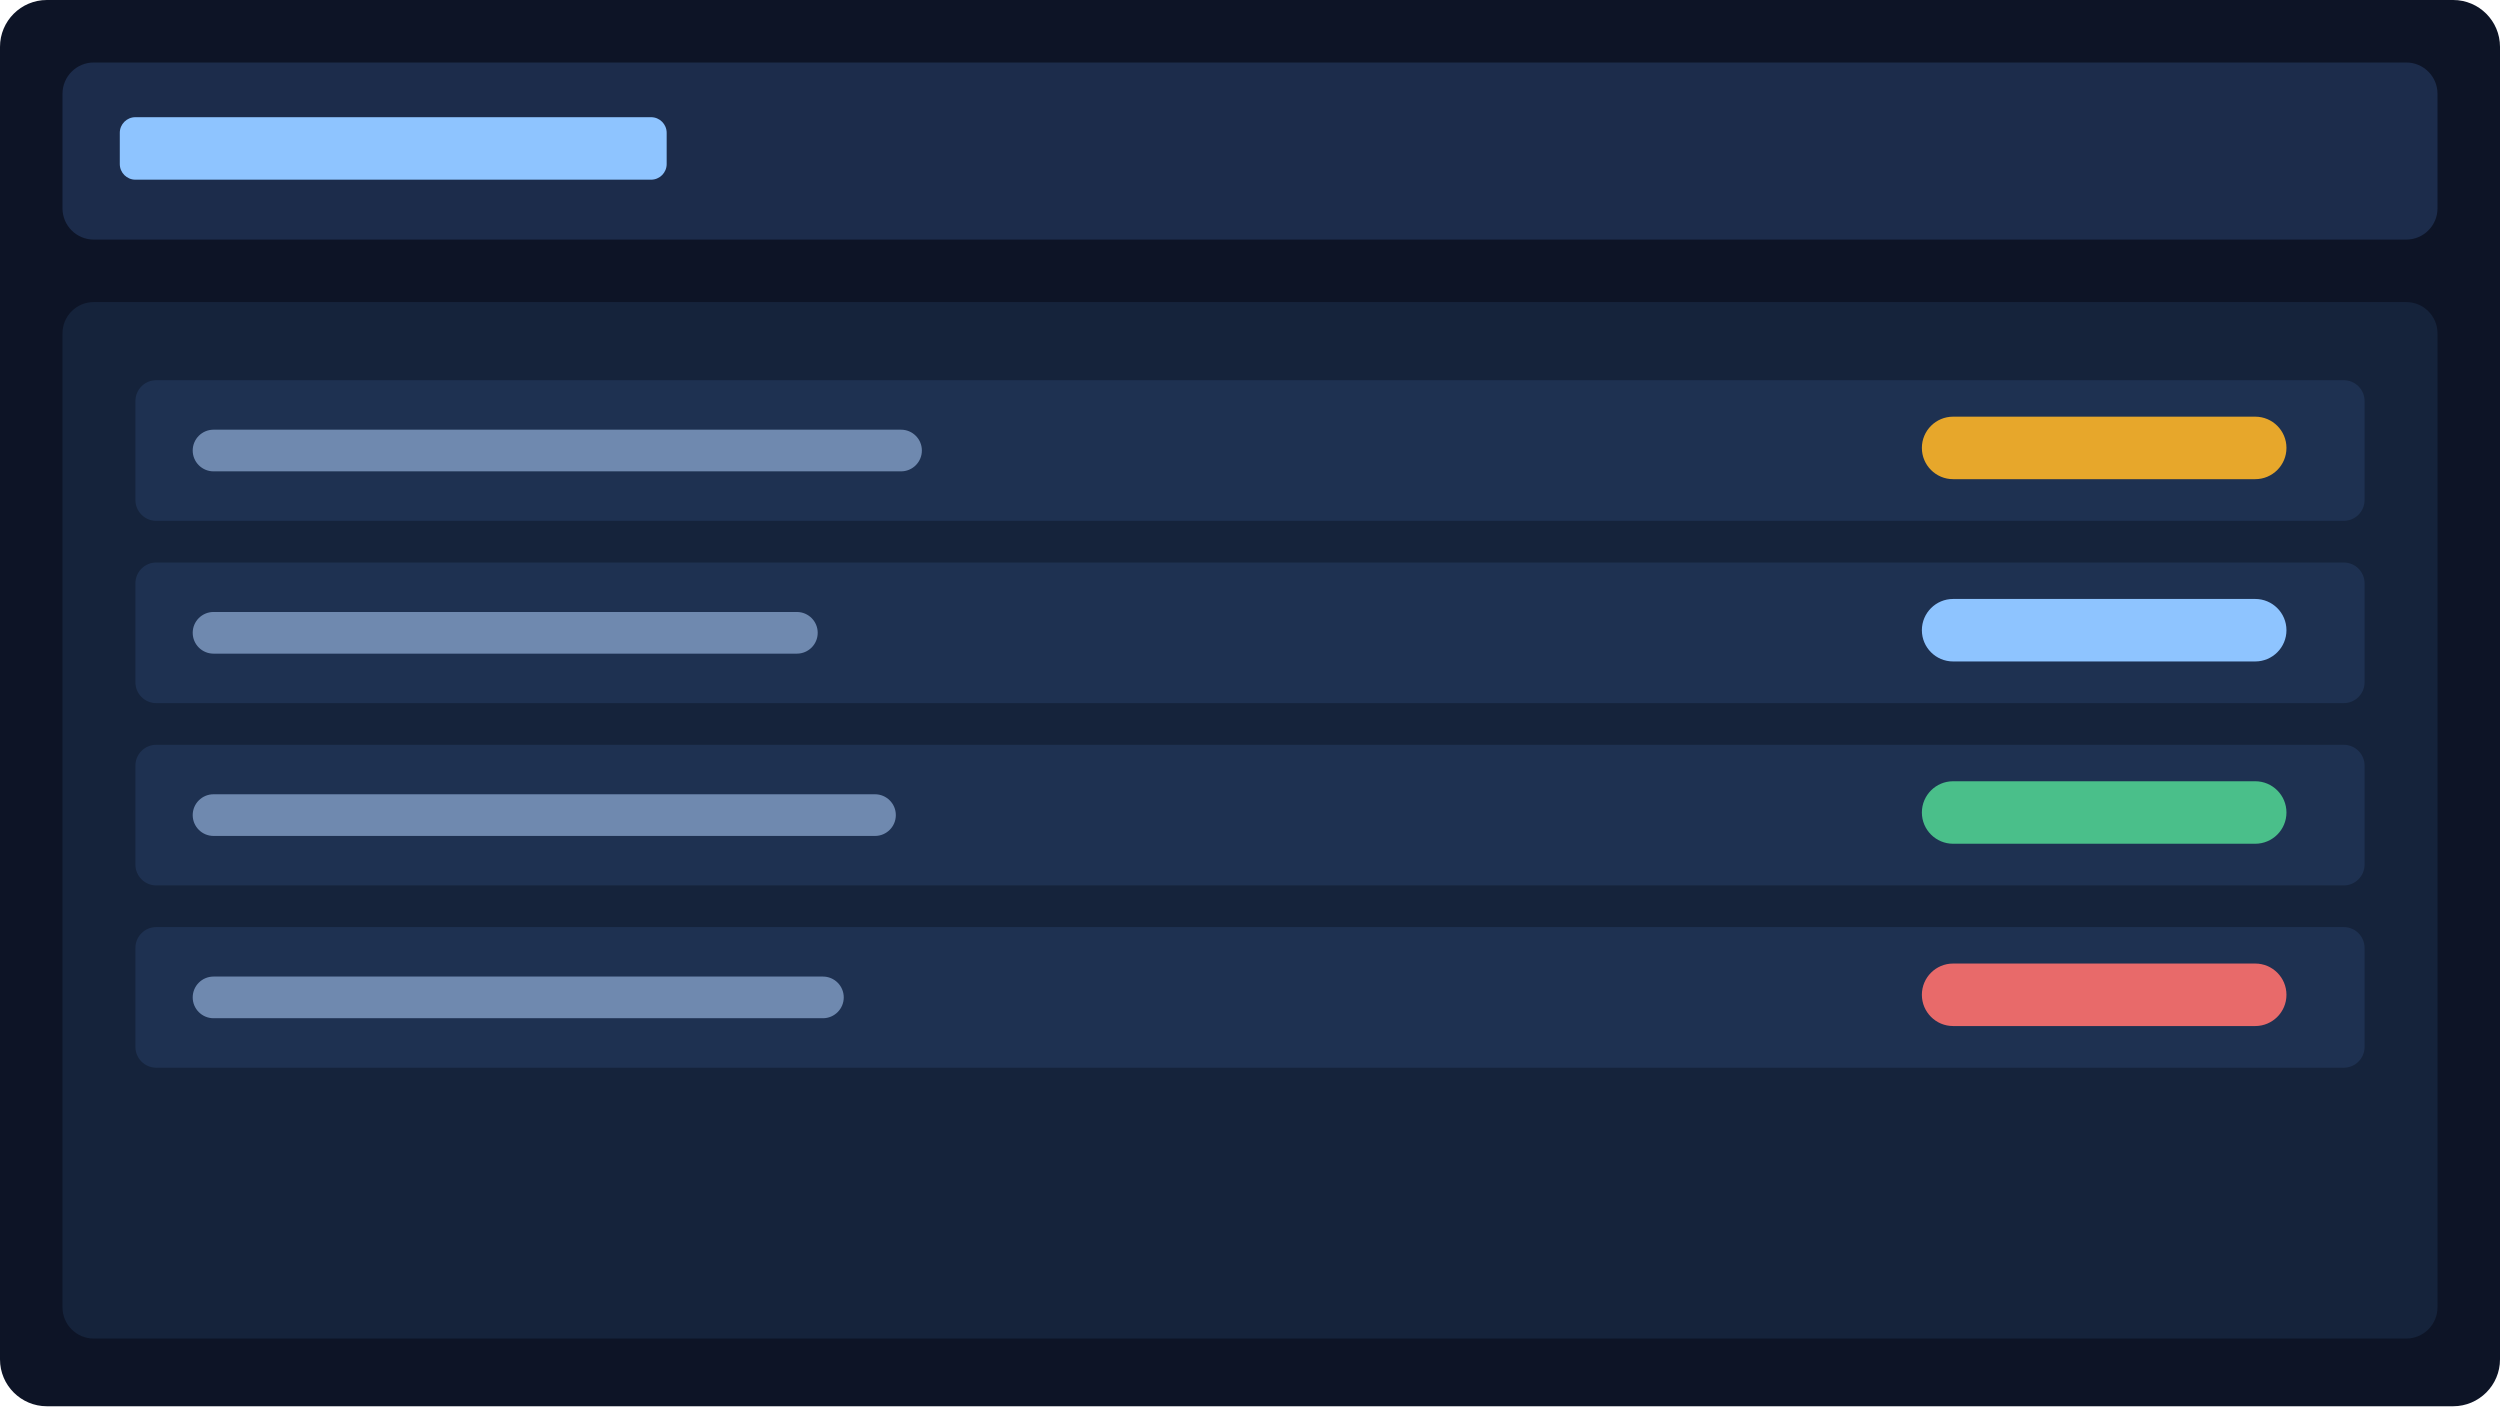
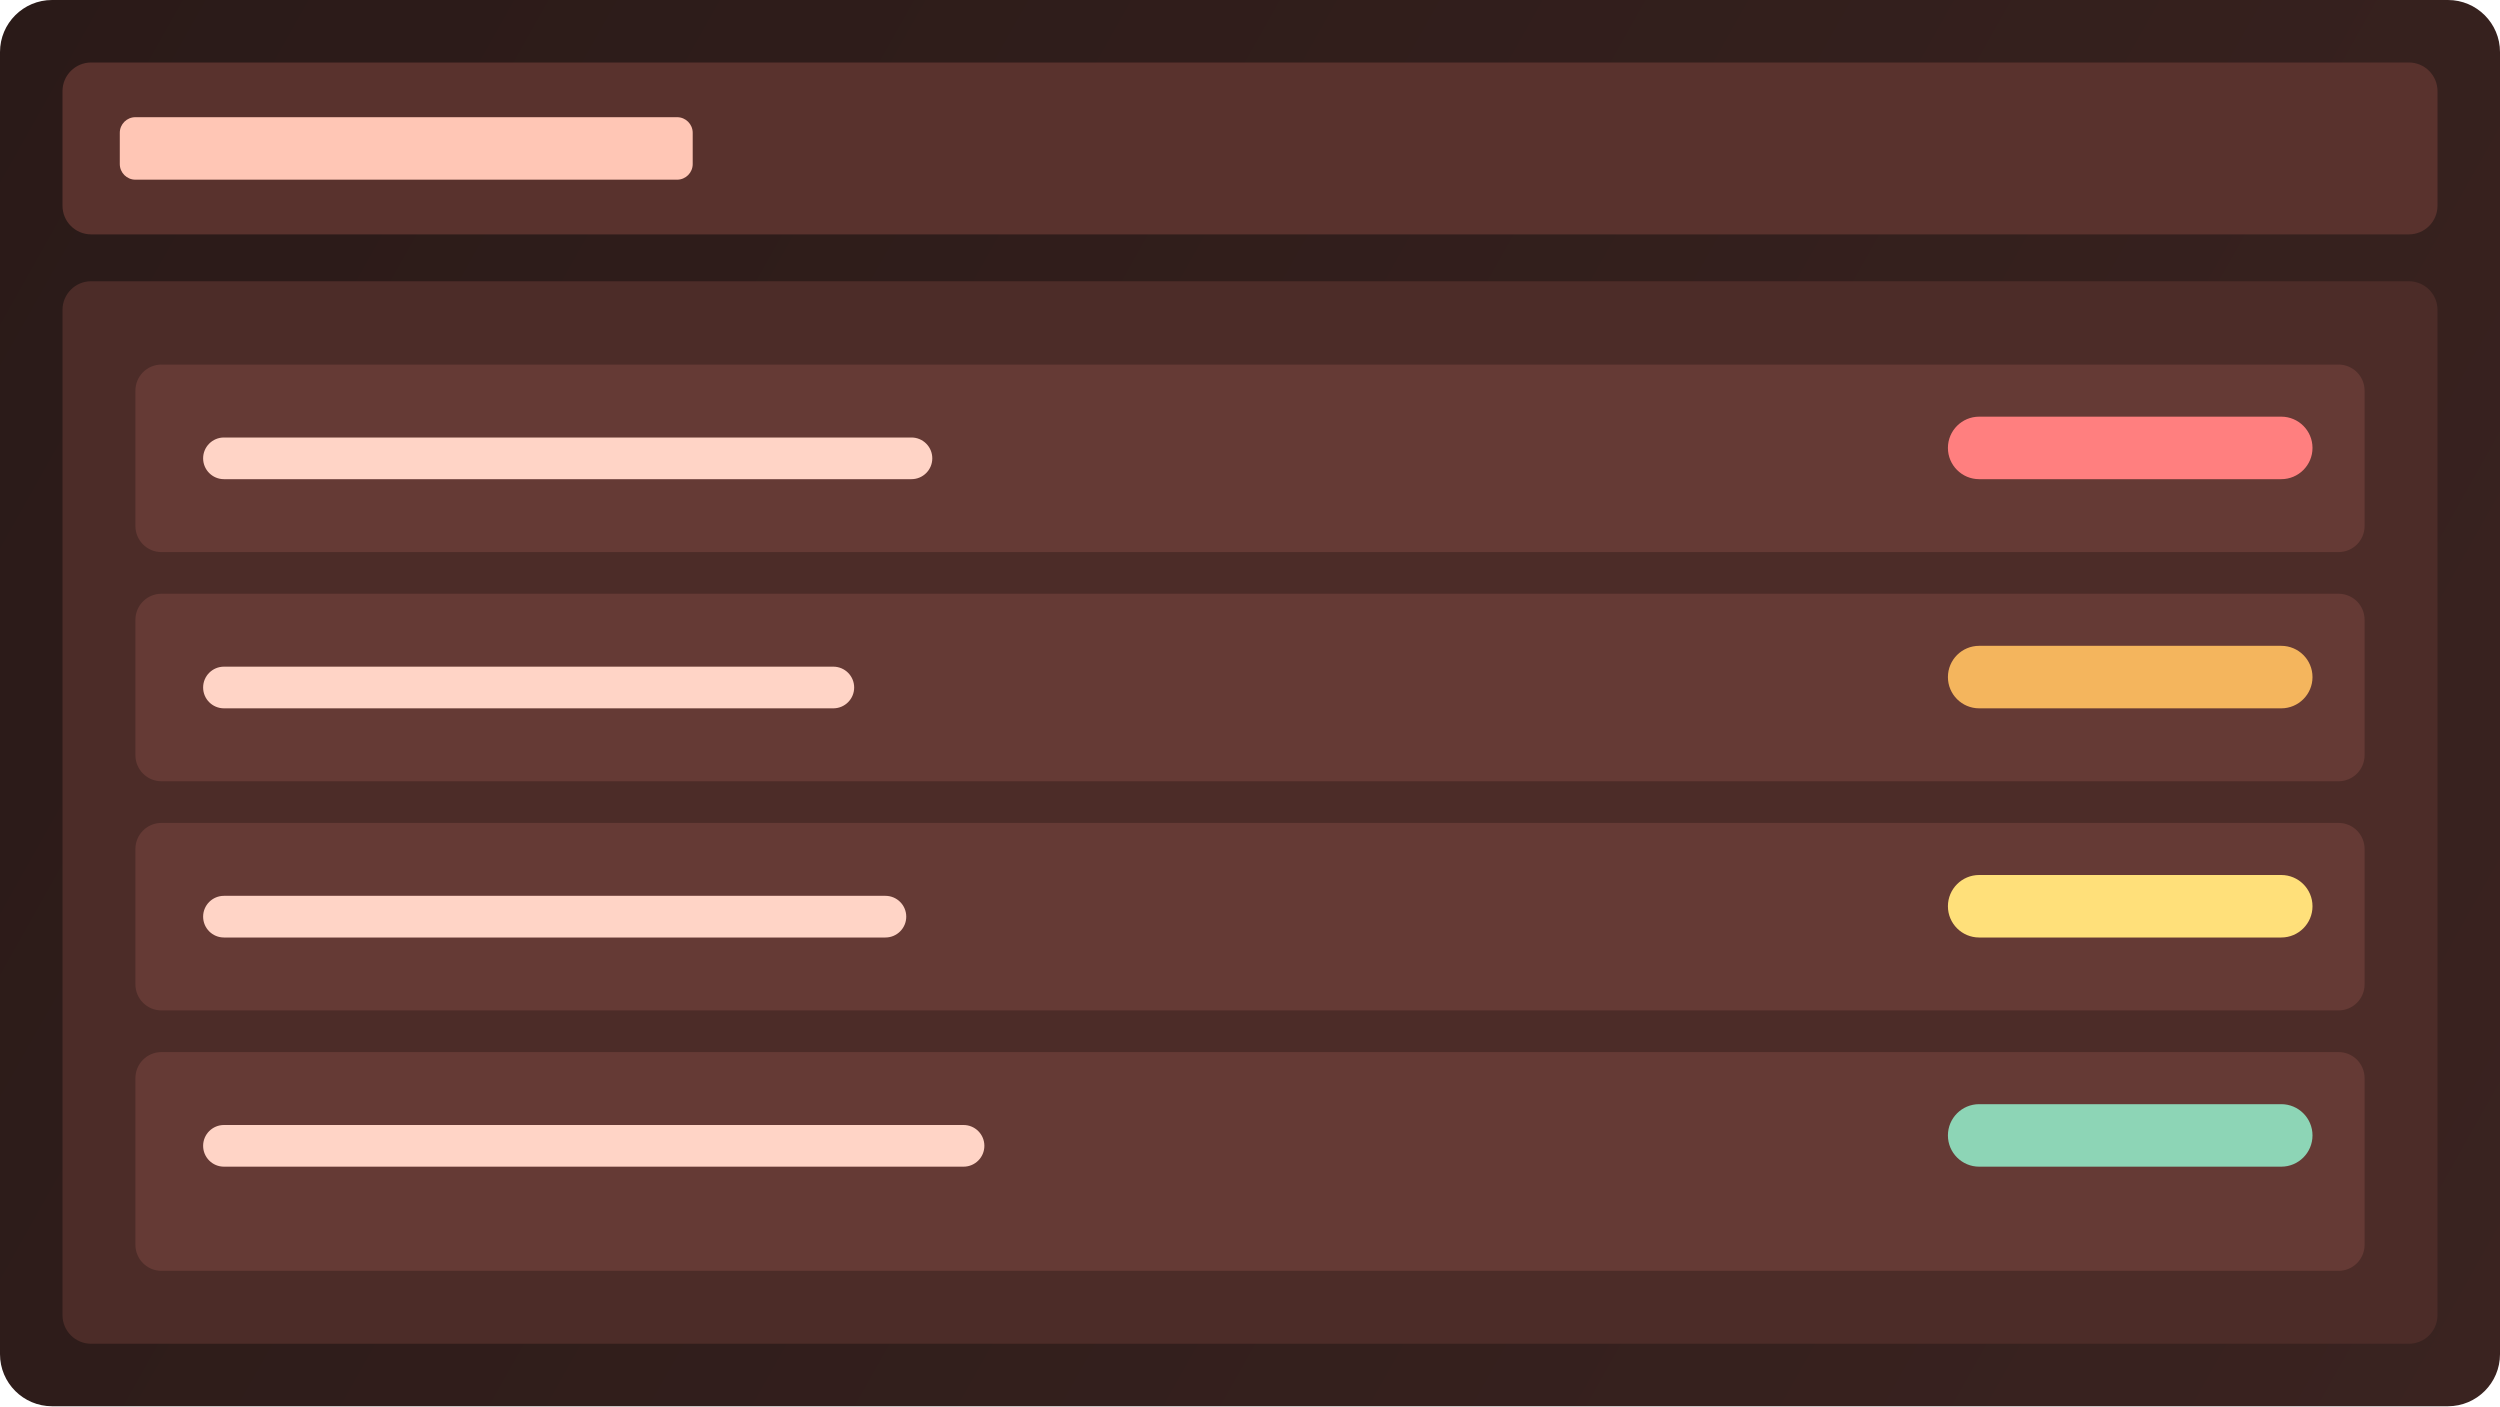
<svg xmlns="http://www.w3.org/2000/svg" width="960" height="540" viewBox="0 0 960 540" fill="none">
-   <rect width="960" height="540" rx="18" fill="#0D1426" />
-   <rect x="24" y="24" width="912" height="68" rx="12" fill="#1C2C4B" />
-   <rect x="46" y="45" width="210" height="24" rx="6" fill="#8EC4FF" />
-   <rect x="24" y="116" width="912" height="398" rx="12" fill="#15233B" />
-   <rect x="52" y="146" width="856" height="54" rx="8" fill="#1E3151" />
-   <rect x="52" y="216" width="856" height="54" rx="8" fill="#1E3151" />
-   <rect x="52" y="286" width="856" height="54" rx="8" fill="#1E3151" />
-   <rect x="52" y="356" width="856" height="54" rx="8" fill="#1E3151" />
-   <rect x="74" y="165" width="280" height="16" rx="8" fill="#6F89AF" />
-   <rect x="74" y="235" width="240" height="16" rx="8" fill="#6F89AF" />
-   <rect x="74" y="305" width="270" height="16" rx="8" fill="#6F89AF" />
-   <rect x="74" y="375" width="250" height="16" rx="8" fill="#6F89AF" />
-   <rect x="738" y="160" width="140" height="24" rx="12" fill="#E7A72B" />
-   <rect x="738" y="230" width="140" height="24" rx="12" fill="#8EC4FF" />
-   <rect x="738" y="300" width="140" height="24" rx="12" fill="#4ABF8A" />
-   <rect x="738" y="370" width="140" height="24" rx="12" fill="#E86A6A" />
+   <defs>
+     <linearGradient id="findingsBg" x1="0" y1="0" x2="960" y2="540" gradientUnits="userSpaceOnUse">
+       <stop stop-color="#2A1A18" />
+       <stop offset="1" stop-color="#3A2320" />
+     </linearGradient>
+   </defs>
+   <rect width="960" height="540" rx="20" fill="url(#findingsBg)" />
+   <rect x="24" y="24" width="912" height="66" rx="11" fill="#59322D" />
+   <rect x="46" y="45" width="220" height="24" rx="6" fill="#FFC6B5" />
+   <rect x="24" y="108" width="912" height="408" rx="11" fill="#4C2C28" />
+   <rect x="52" y="140" width="856" height="72" rx="10" fill="#653A35" />
+   <rect x="52" y="228" width="856" height="72" rx="10" fill="#653A35" />
+   <rect x="52" y="316" width="856" height="72" rx="10" fill="#653A35" />
+   <rect x="52" y="404" width="856" height="84" rx="10" fill="#653A35" />
+   <rect x="78" y="168" width="280" height="16" rx="8" fill="#FFD4C6" />
+   <rect x="78" y="256" width="250" height="16" rx="8" fill="#FFD4C6" />
+   <rect x="78" y="344" width="270" height="16" rx="8" fill="#FFD4C6" />
+   <rect x="78" y="432" width="300" height="16" rx="8" fill="#FFD4C6" />
+   <rect x="748" y="160" width="140" height="24" rx="12" fill="#FF7F7F" />
+   <rect x="748" y="248" width="140" height="24" rx="12" fill="#F4B55D" />
+   <rect x="748" y="336" width="140" height="24" rx="12" fill="#FFE07A" />
+   <rect x="748" y="424" width="140" height="24" rx="12" fill="#8DD5B6" />
</svg>
